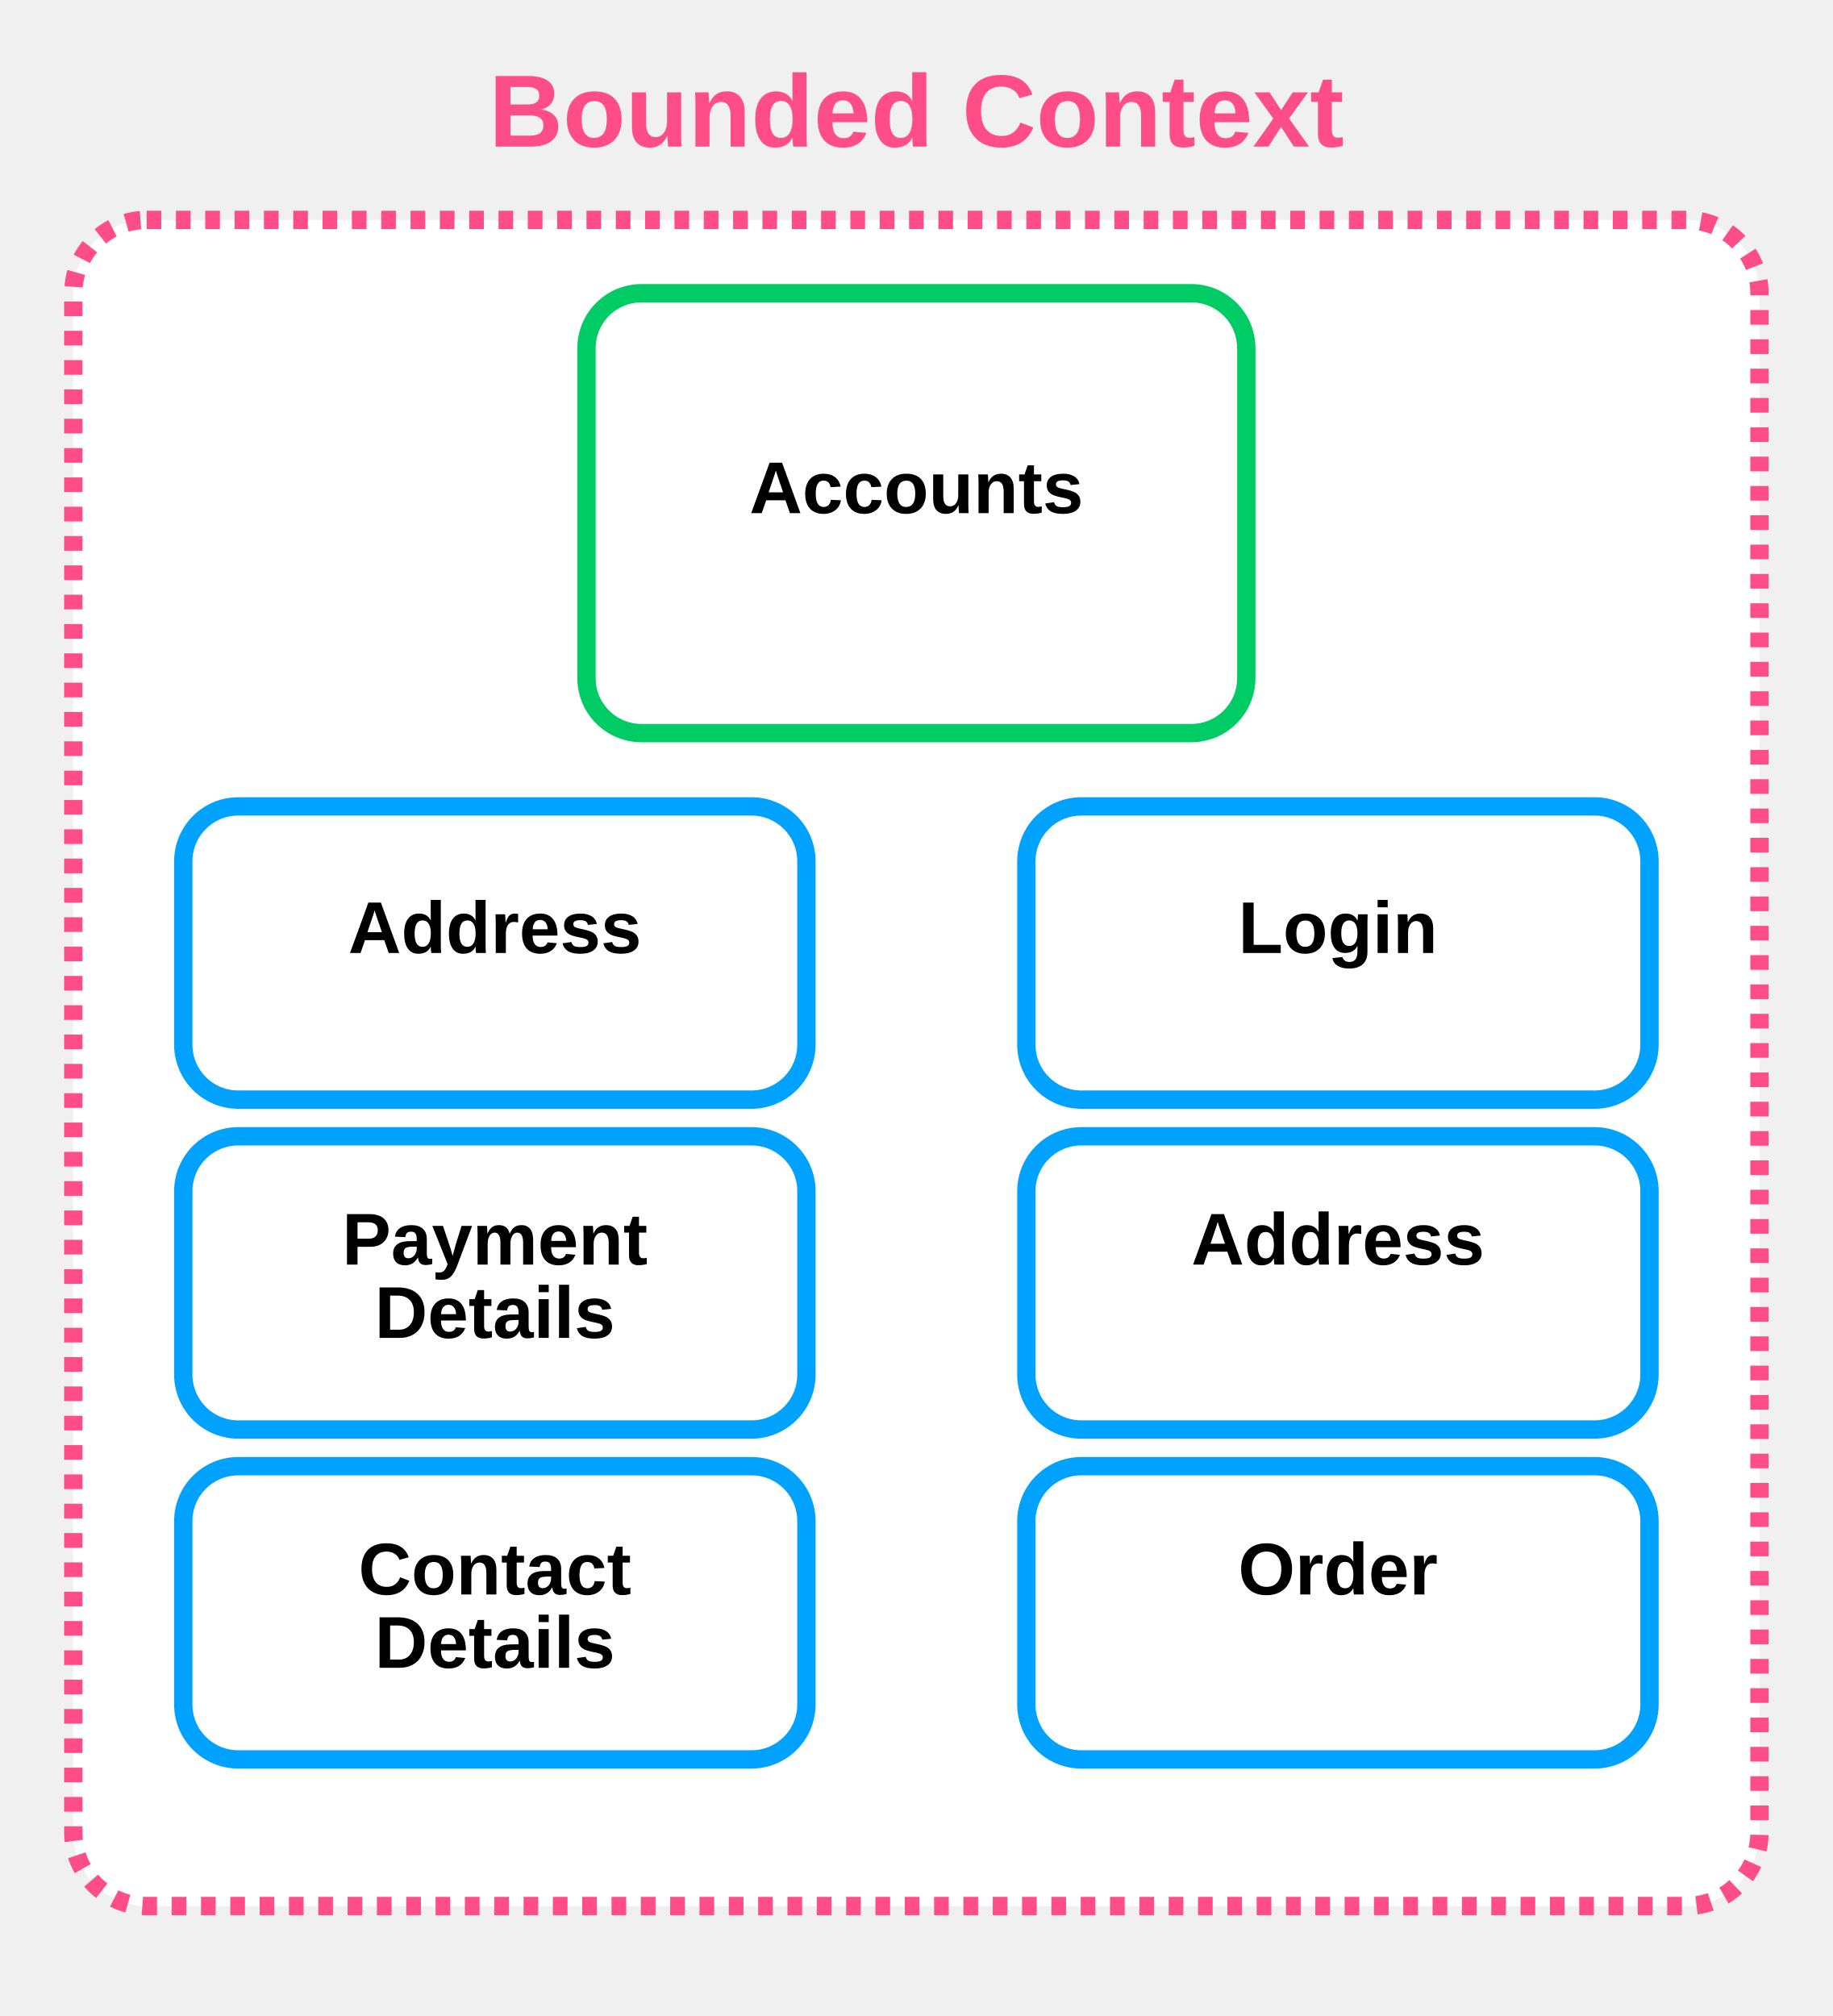
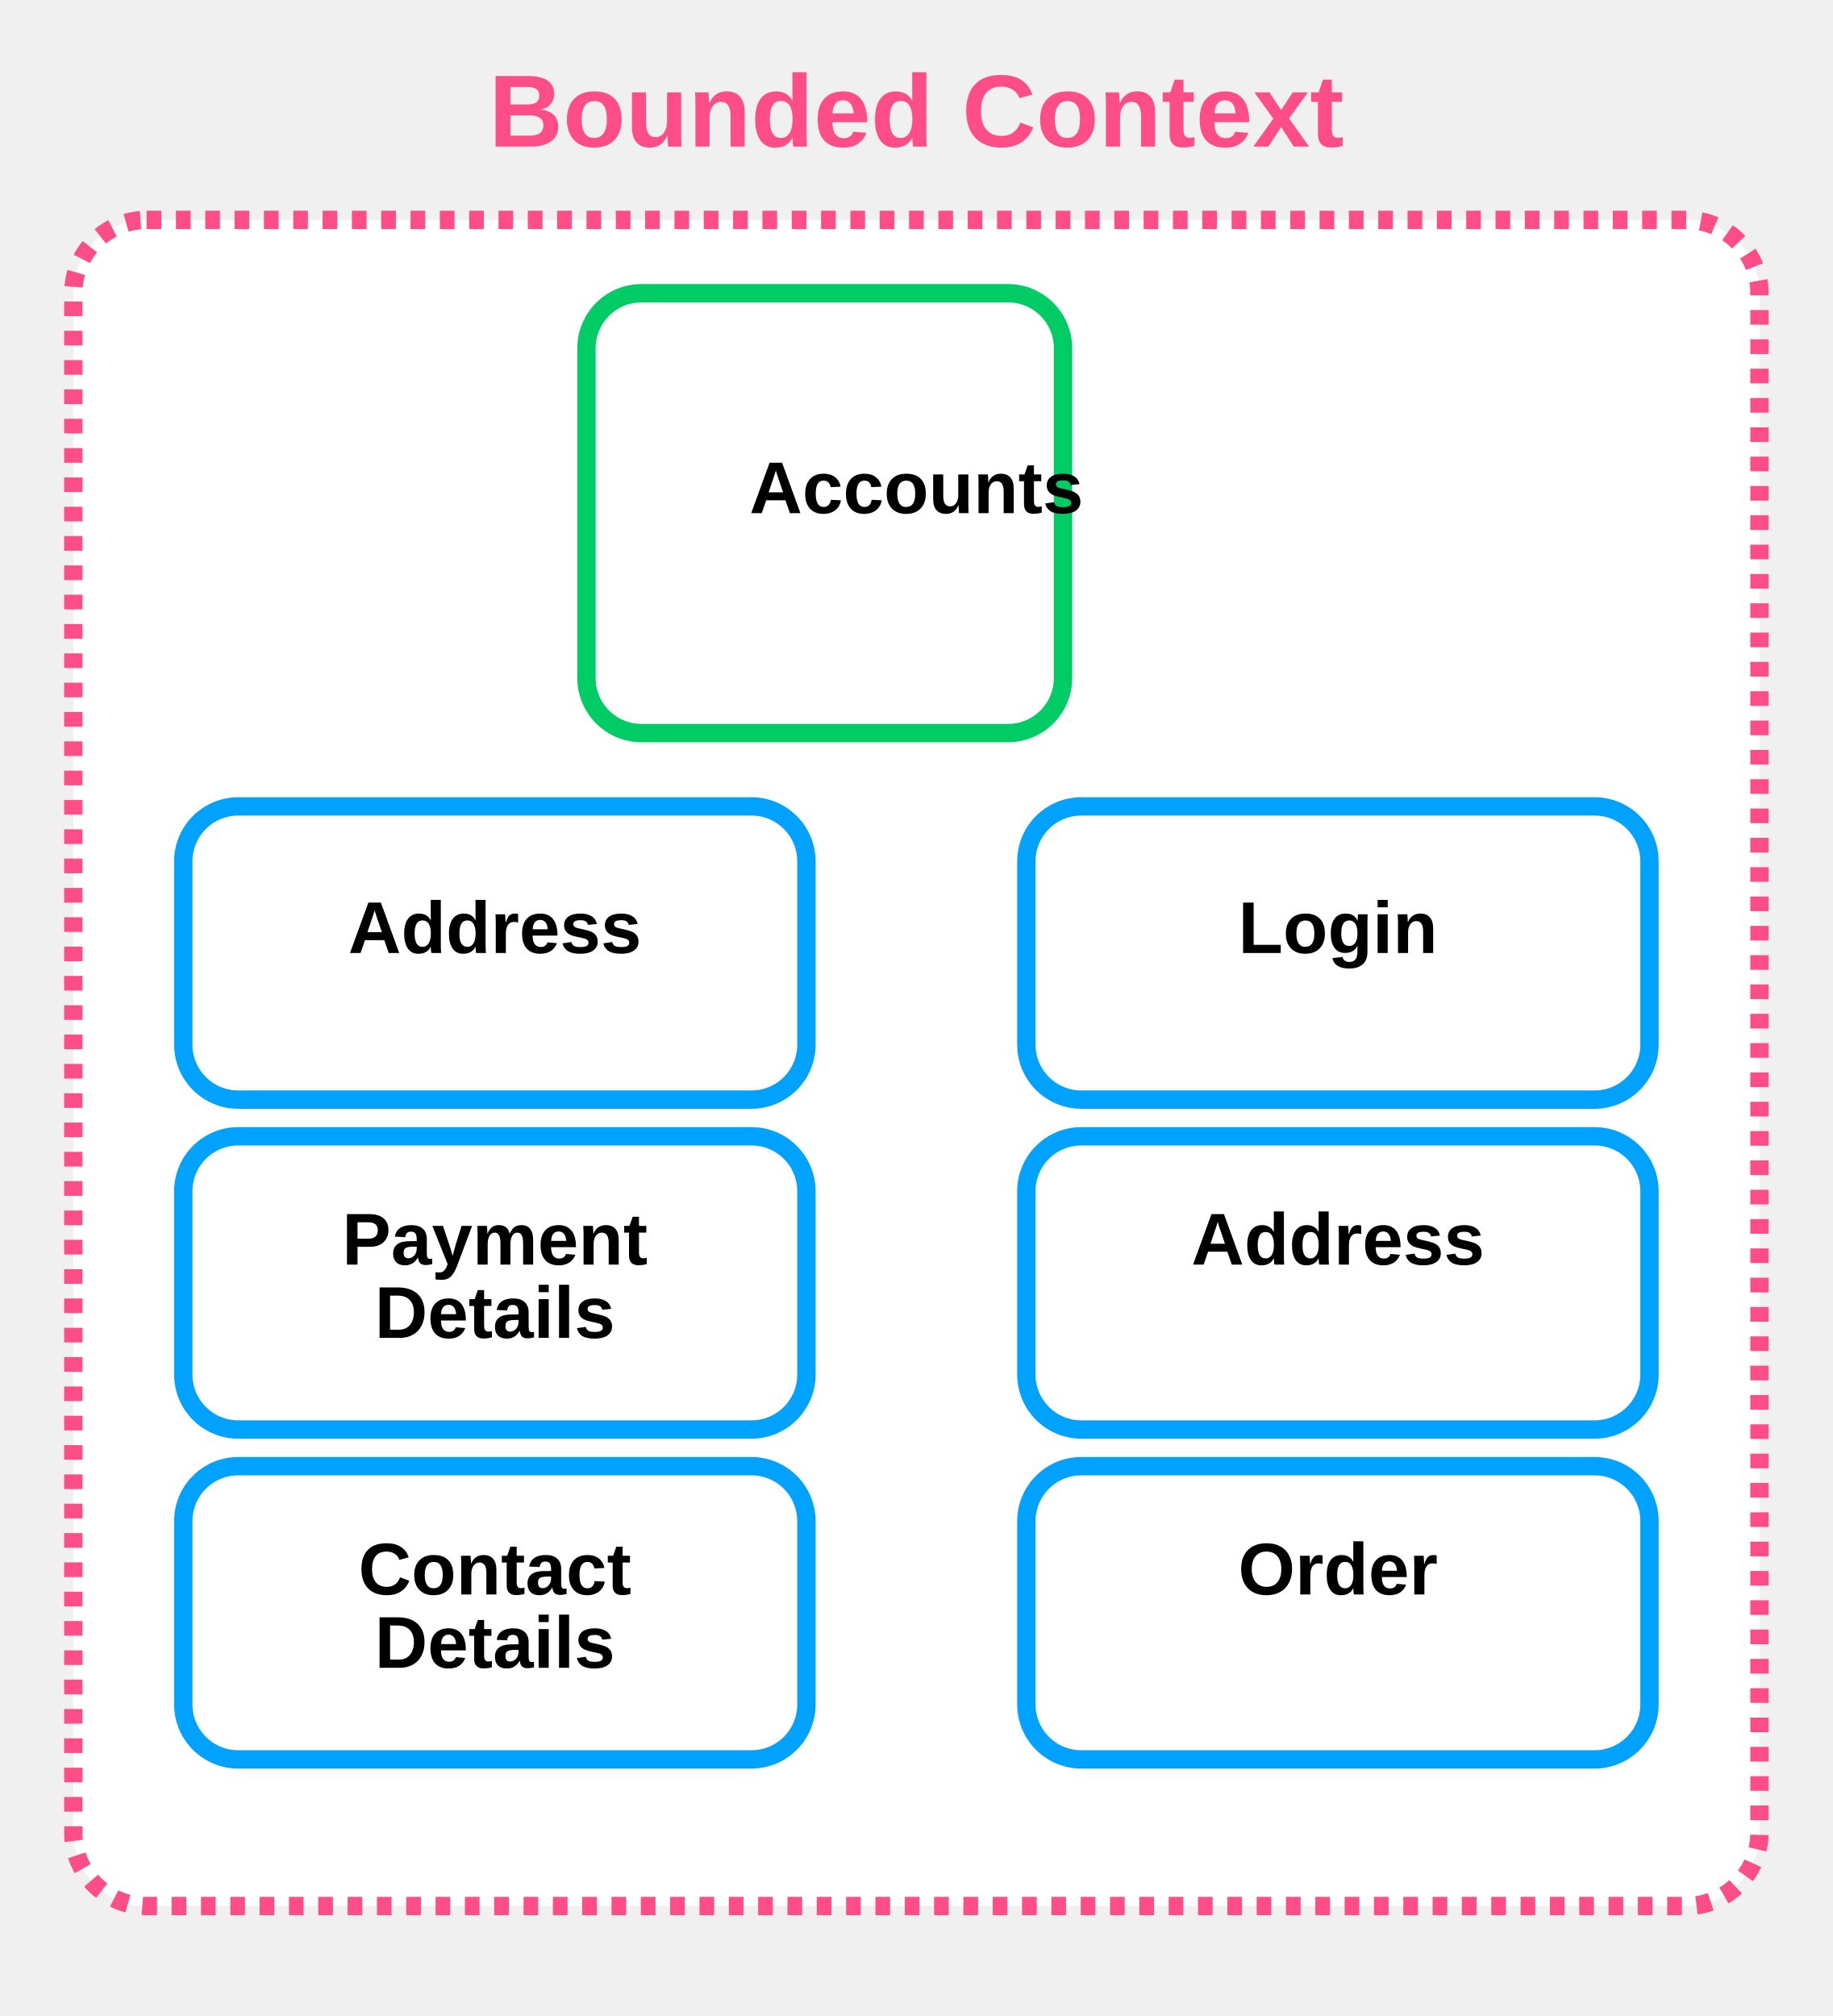
<svg xmlns="http://www.w3.org/2000/svg" width="500" height="550">
  <style>
    .context {
      fill: white;
      stroke: #FF4D88;
      stroke-width: 5px;
      stroke-dasharray: 4;
      rx: 20;
      ry: 20;
    }

    .model-core {
      fill: white;
      stroke: #00CC66;
      stroke-width: 5px;
      rx: 15;
      ry: 15;
    }

    .model-sub {
      fill: white;
      stroke: #00a2ff;
      stroke-width: 5px;
      rx: 15;
      ry: 15;
    }

    .text-main {
      font-family: Arial, sans-serif;
      font-size: 20px;
      font-weight: bold;
      text-anchor: middle;
      alignment-baseline: middle;
      fill: black;
    }

    .context-title {
      font-family: Arial, sans-serif;
      font-size: 28px;
      font-weight: bold;
      text-anchor: middle;
      fill: #FF4D88;
    }
  </style>
  <text class="context-title" x="250" y="40">Bounded Context</text>
  <rect class="context" x="20" y="60" width="460" height="460" />
-   <rect class="model-core" x="160" y="80" width="180" height="120" />
+   <rect class="model-core" x="160" y="80" width="130" height="120" />
  <text class="text-main" x="250" y="140">Accounts</text>
  <rect class="model-sub" x="50" y="220" width="170" height="80" />
  <text class="text-main" x="135" y="260">Address</text>
  <rect class="model-sub" x="280" y="220" width="170" height="80" />
  <text class="text-main" x="365" y="260">Login</text>
  <rect class="model-sub" x="50" y="310" width="170" height="80" />
  <text class="text-main" x="135" y="345">Payment</text>
  <text class="text-main" x="135" y="365">Details</text>
  <rect class="model-sub" x="280" y="310" width="170" height="80" />
  <text class="text-main" x="365" y="345">Address</text>
  <rect class="model-sub" x="50" y="400" width="170" height="80" />
  <text class="text-main" x="135" y="435">Contact</text>
  <text class="text-main" x="135" y="455">Details</text>
  <rect class="model-sub" x="280" y="400" width="170" height="80" />
  <text class="text-main" x="365" y="435">Order</text>
</svg>
